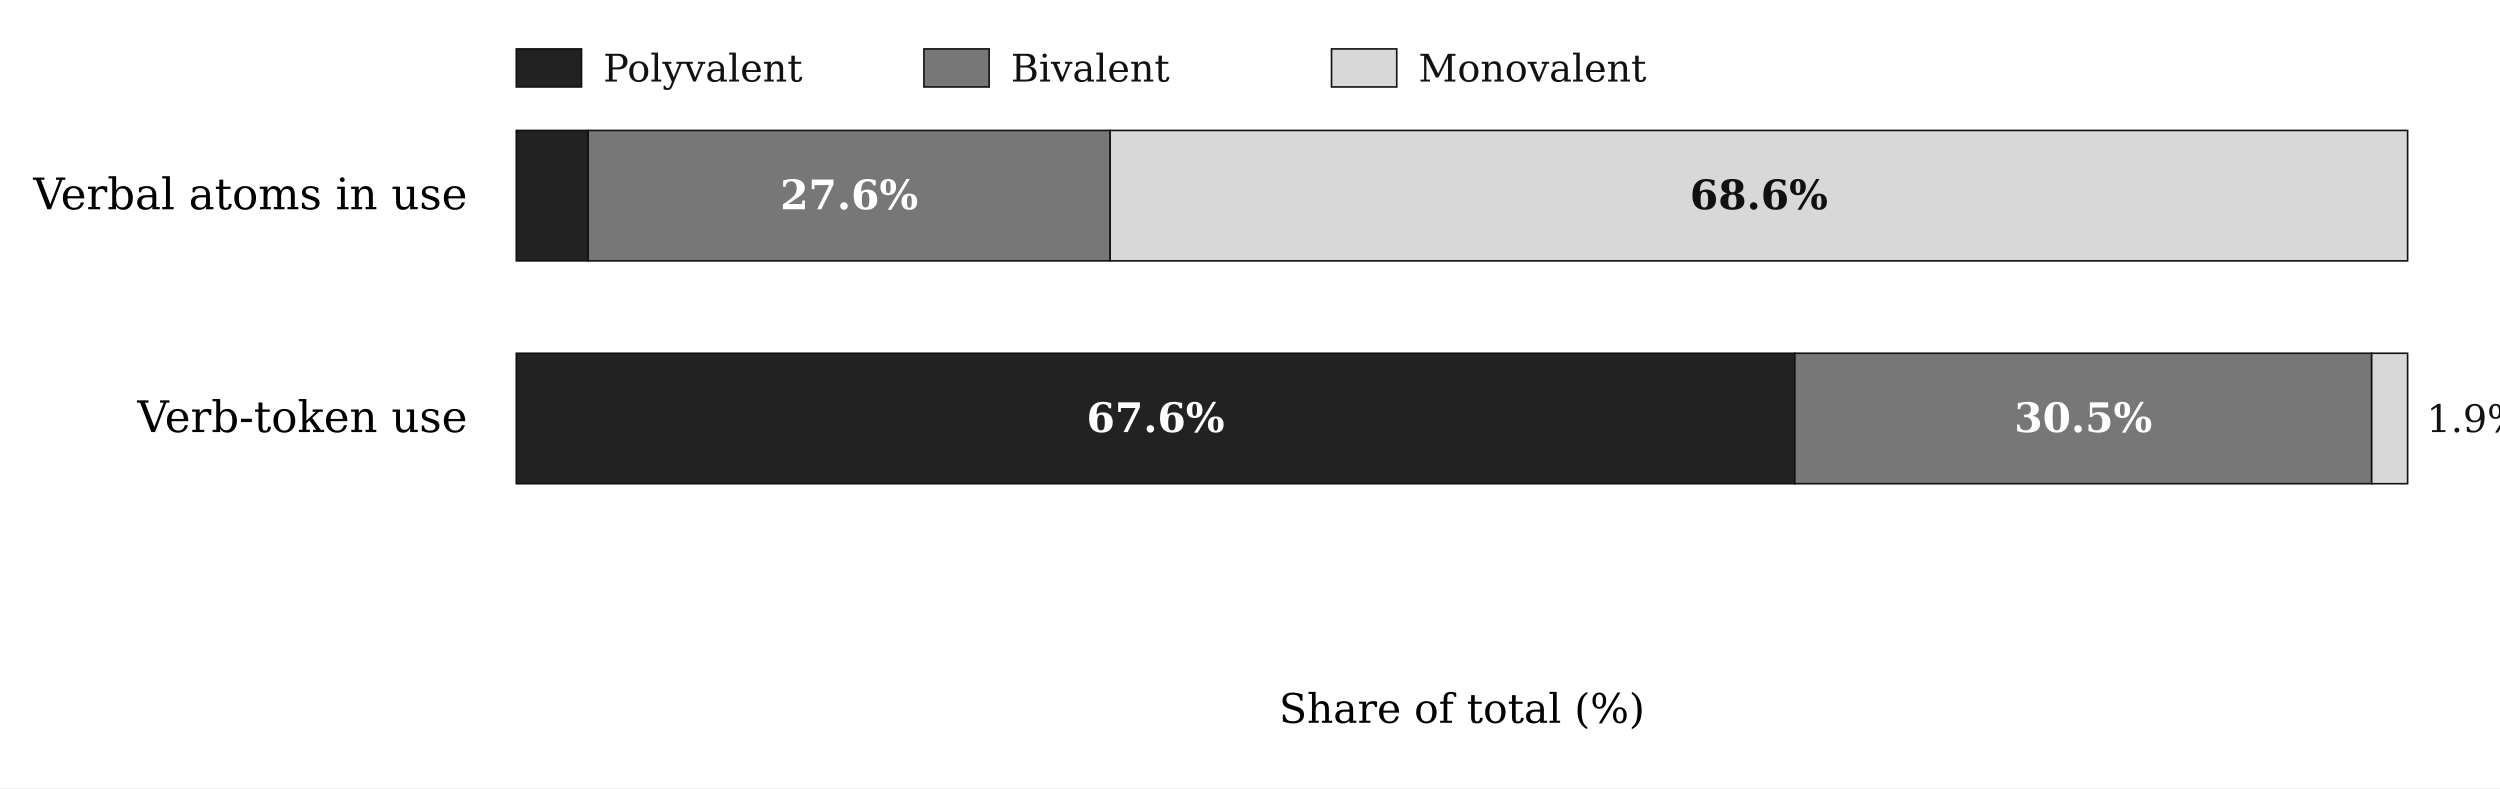
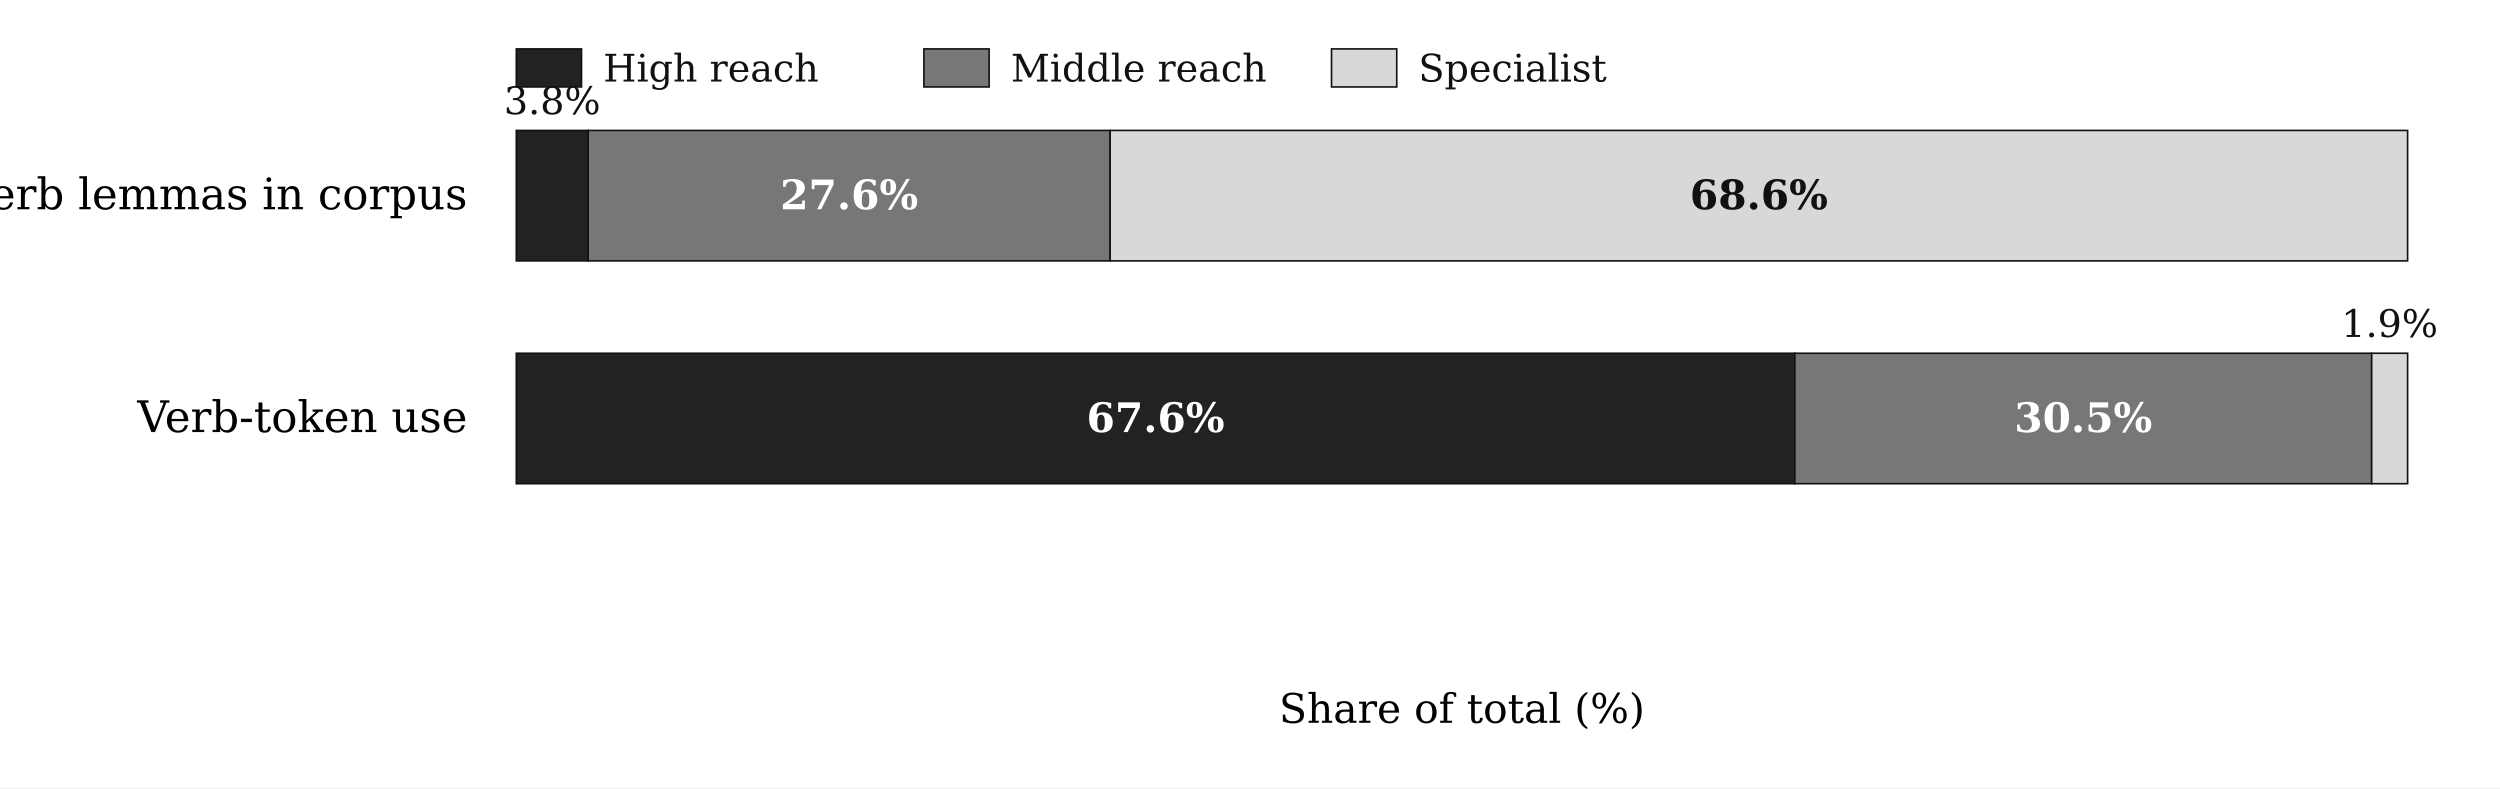
<svg xmlns="http://www.w3.org/2000/svg" width="920" height="290" viewBox="0 0 920 290">
  <rect x="0" y="0" width="100%" height="100%" fill="white" />
  <rect x="190" y="18" width="24" height="14" fill="#222222" stroke="#111111" stroke-width="0.6" />
-   <text x="222" y="30" fill="#111111" style="font-family:Charter, Adobe Devanagari, DejaVu Serif, serif;font-size:14px">Polyvalent</text>
+   <text x="222" y="30" fill="#111111" style="font-family:Charter, Adobe Devanagari, DejaVu Serif, serif;font-size:14px">High reach</text>
  <rect x="340" y="18" width="24" height="14" fill="#777777" stroke="#111111" stroke-width="0.6" />
-   <text x="372" y="30" fill="#111111" style="font-family:Charter, Adobe Devanagari, DejaVu Serif, serif;font-size:14px">Bivalent</text>
+   <text x="372" y="30" fill="#111111" style="font-family:Charter, Adobe Devanagari, DejaVu Serif, serif;font-size:14px">Middle reach</text>
  <rect x="490" y="18" width="24" height="14" fill="#d8d8d8" stroke="#111111" stroke-width="0.6" />
-   <text x="522" y="30" fill="#111111" style="font-family:Charter, Adobe Devanagari, DejaVu Serif, serif;font-size:14px">Monovalent</text>
-   <text x="172" y="77" text-anchor="end" style="font-family:Charter, Adobe Devanagari, DejaVu Serif, serif;font-size:16px">Verbal atoms in use</text>
+   <text x="522" y="30" fill="#111111" style="font-family:Charter, Adobe Devanagari, DejaVu Serif, serif;font-size:14px">Specialist</text>
+   <text x="172" y="77" text-anchor="end" style="font-family:Charter, Adobe Devanagari, DejaVu Serif, serif;font-size:16px">Verb lemmas in corpus</text>
  <rect x="190.00" y="48.00" width="26.45" height="48" fill="#222222" stroke="#111111" stroke-width="0.6" />
-   <text x="223.45" y="77" text-anchor="start" fill="#111111" style="font-family:Charter, Adobe Devanagari, DejaVu Serif, serif;font-size:14px">3.8%</text>
+   <text x="203.22" y="42.00" text-anchor="middle" fill="#111111" style="font-family:Charter, Adobe Devanagari, DejaVu Serif, serif;font-size:14px">3.8%</text>
  <rect x="216.45" y="48.00" width="192.10" height="48" fill="#777777" stroke="#111111" stroke-width="0.6" />
  <text x="312.50" y="77" text-anchor="middle" fill="white" style="font-family:Charter, Adobe Devanagari, DejaVu Serif, serif;font-size:15px;font-weight:bold">27.6%</text>
  <rect x="408.54" y="48.00" width="477.46" height="48" fill="#d8d8d8" stroke="#111111" stroke-width="0.6" />
  <text x="647.27" y="77" text-anchor="middle" fill="#111111" style="font-family:Charter, Adobe Devanagari, DejaVu Serif, serif;font-size:15px;font-weight:bold">68.6%</text>
  <text x="172" y="159" text-anchor="end" style="font-family:Charter, Adobe Devanagari, DejaVu Serif, serif;font-size:16px">Verb-token use</text>
  <rect x="190.00" y="130.00" width="470.50" height="48" fill="#222222" stroke="#111111" stroke-width="0.6" />
  <text x="425.25" y="159" text-anchor="middle" fill="white" style="font-family:Charter, Adobe Devanagari, DejaVu Serif, serif;font-size:15px;font-weight:bold">67.6%</text>
  <rect x="660.50" y="130.00" width="212.28" height="48" fill="#777777" stroke="#111111" stroke-width="0.6" />
  <text x="766.64" y="159" text-anchor="middle" fill="white" style="font-family:Charter, Adobe Devanagari, DejaVu Serif, serif;font-size:15px;font-weight:bold">30.5%</text>
  <rect x="872.78" y="130.00" width="13.22" height="48" fill="#d8d8d8" stroke="#111111" stroke-width="0.6" />
-   <text x="893.00" y="159" text-anchor="start" fill="#111111" style="font-family:Charter, Adobe Devanagari, DejaVu Serif, serif;font-size:14px">1.9%</text>
+   <text x="879.39" y="124.00" text-anchor="middle" fill="#111111" style="font-family:Charter, Adobe Devanagari, DejaVu Serif, serif;font-size:14px">1.9%</text>
  <text x="538.0" y="266" text-anchor="middle" style="font-family:Charter, Adobe Devanagari, DejaVu Serif, serif;font-size:15px">Share of total (%)</text>
</svg>
